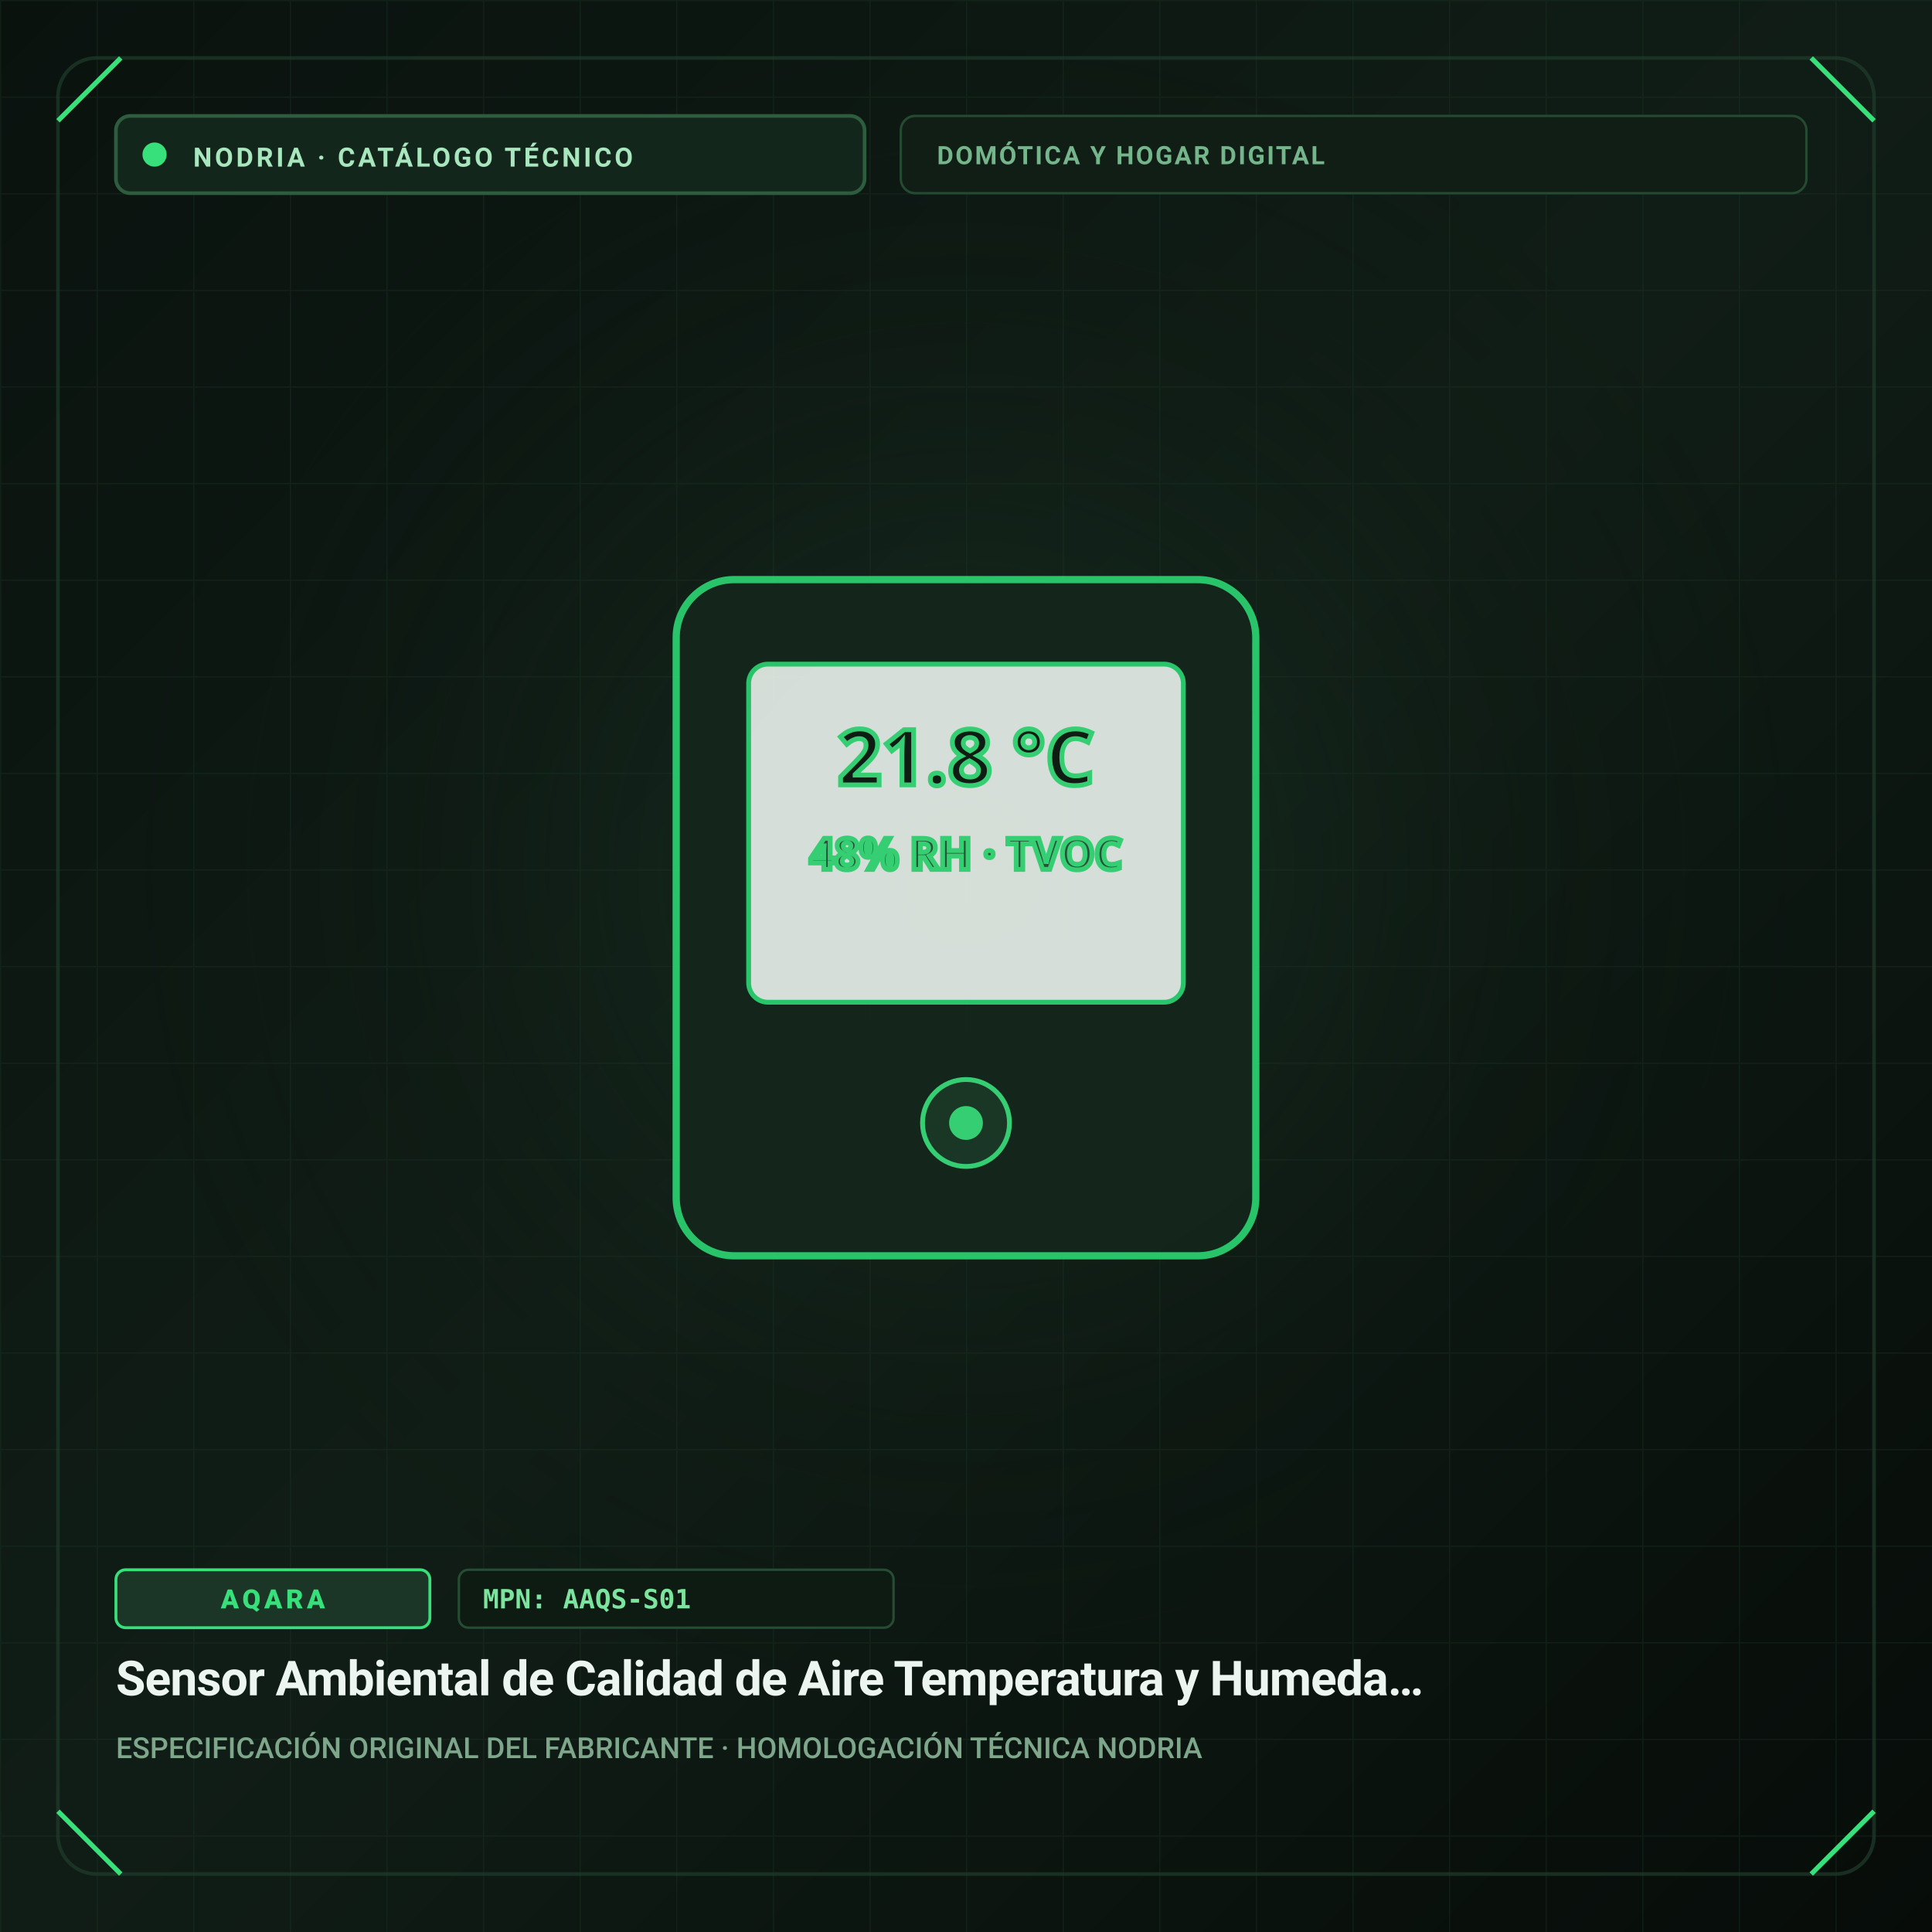
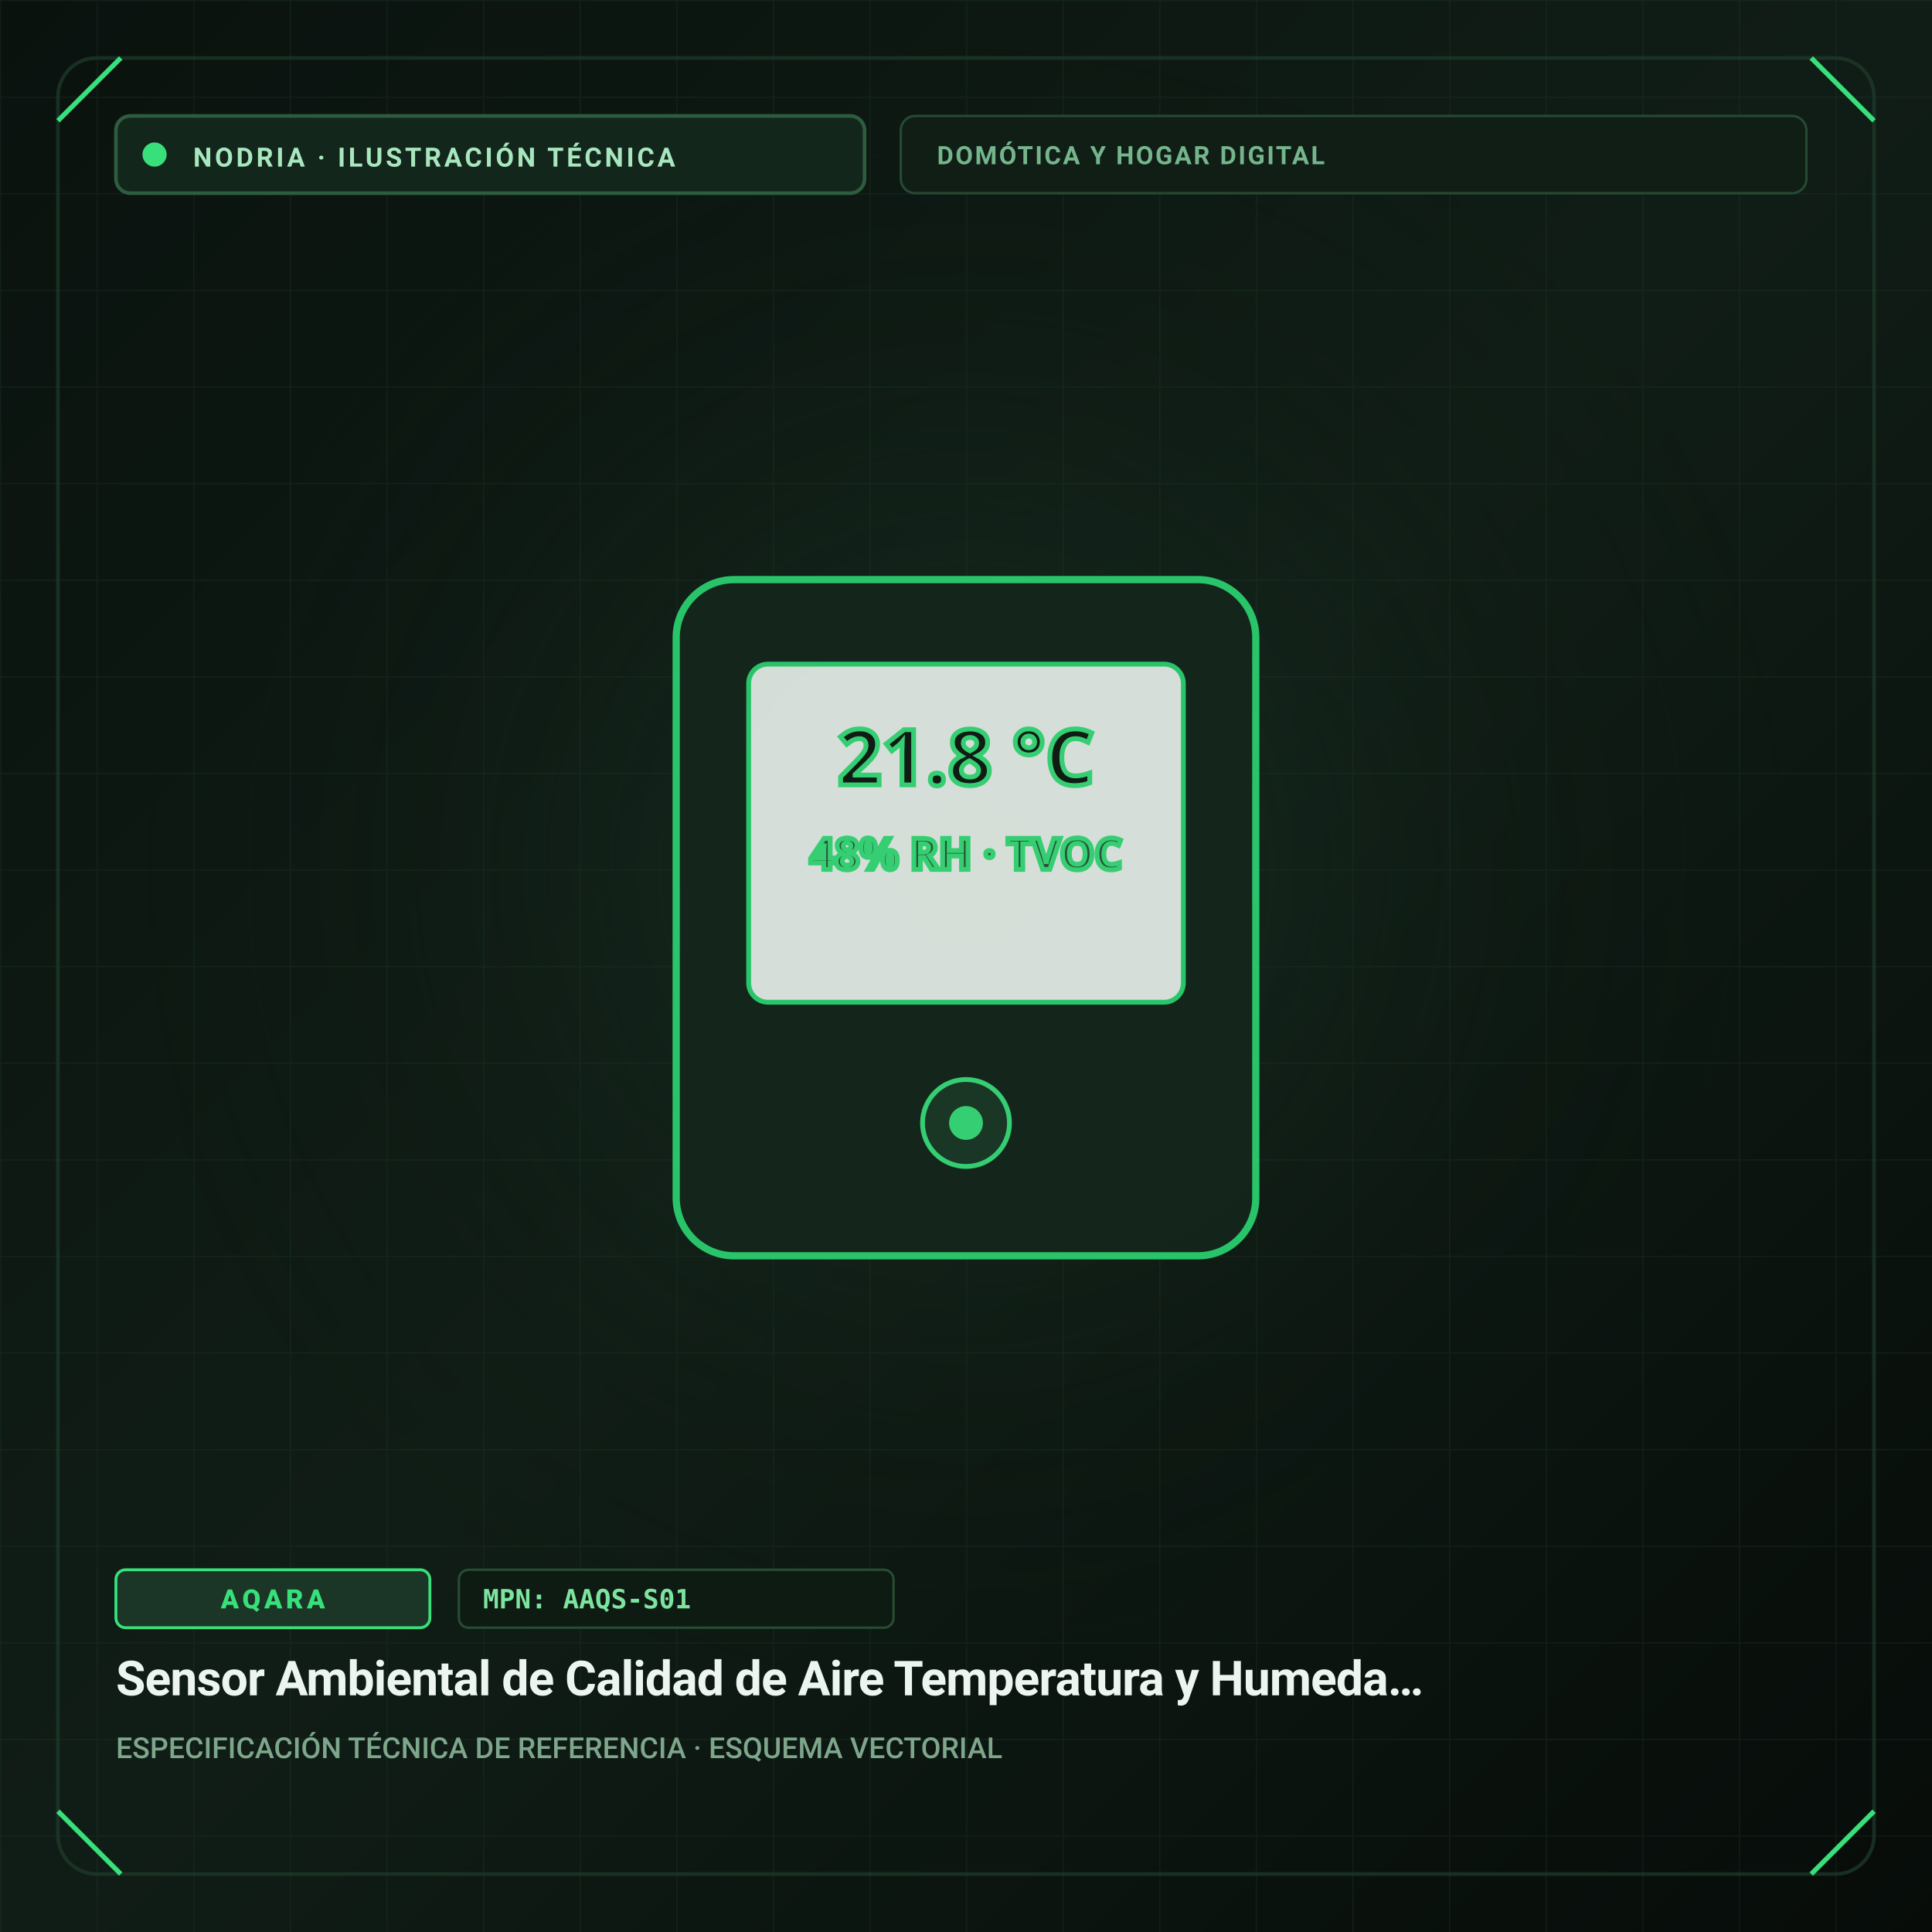
<svg xmlns="http://www.w3.org/2000/svg" viewBox="0 0 800 800" width="800" height="800">
  <defs>
    <linearGradient id="bg-grad" x1="0%" y1="0%" x2="100%" y2="100%">
      <stop offset="0%" stop-color="#0a120e" />
      <stop offset="50%" stop-color="#101d16" />
      <stop offset="100%" stop-color="#070c09" />
    </linearGradient>
    <radialGradient id="center-glow" cx="50%" cy="45%" r="45%">
      <stop offset="0%" stop-color="#234c34" stop-opacity="0.45" />
      <stop offset="70%" stop-color="#101e16" stop-opacity="0.1" />
      <stop offset="100%" stop-color="#0a120e" stop-opacity="0" />
    </radialGradient>
    <pattern id="tech-grid" width="40" height="40" patternUnits="userSpaceOnUse">
      <path d="M 40 0 L 0 0 0 40" fill="none" stroke="#1d3829" stroke-width="1" stroke-opacity="0.35" />
    </pattern>
  </defs>
  <rect width="800" height="800" fill="url(#bg-grad)" />
  <rect width="800" height="800" fill="url(#center-glow)" />
  <rect width="800" height="800" fill="url(#tech-grid)" />
  <rect x="24" y="24" width="752" height="752" rx="16" fill="none" stroke="#1f3d2b" stroke-width="1.5" stroke-opacity="0.7" />
  <line x1="24" y1="50" x2="50" y2="24" stroke="#38e07b" stroke-width="2" />
  <line x1="776" y1="50" x2="750" y2="24" stroke="#38e07b" stroke-width="2" />
  <line x1="24" y1="750" x2="50" y2="776" stroke="#38e07b" stroke-width="2" />
  <line x1="776" y1="750" x2="750" y2="776" stroke="#38e07b" stroke-width="2" />
  <g transform="translate(48, 48)">
    <rect x="0" y="0" width="310" height="32" rx="6" fill="#13261b" stroke="#2e5c3e" stroke-width="1.5" />
    <circle cx="16" cy="16" r="5" fill="#38e07b" />
-     <text x="32" y="21" font-family="-apple-system, BlinkMacSystemFont, 'Segoe UI', Roboto, sans-serif" font-size="11" font-weight="700" fill="#a8e6be" letter-spacing="1.2">NODRIA · CATÁLOGO TÉCNICO</text>
+     <text x="32" y="21" font-family="-apple-system, BlinkMacSystemFont, 'Segoe UI', Roboto, sans-serif" font-size="11" font-weight="700" fill="#a8e6be" letter-spacing="1.2">NODRIA · ILUSTRACIÓN TÉCNICA</text>
    <rect x="325" y="0" width="375" height="32" rx="6" fill="#101e16" stroke="#254a32" stroke-width="1" />
    <text x="340" y="20" font-family="-apple-system, BlinkMacSystemFont, 'Segoe UI', Roboto, sans-serif" font-size="10.5" font-weight="600" fill="#75b58c" letter-spacing="0.8">DOMÓTICA Y HOGAR DIGITAL</text>
  </g>
  <g id="product-schematic">
    <g stroke="#38e07b" stroke-width="2" fill="none" opacity="0.9">
      <rect x="280" y="240" width="240" height="280" rx="24" fill="#14261c" stroke="#2bd673" stroke-width="3" />
      <rect x="310" y="275" width="180" height="140" rx="8" fill="#eaf2ec" stroke="#2bd673" stroke-width="2" />
      <text x="400" y="325" font-family="sans-serif" font-size="32" font-weight="bold" fill="#0e1b13" text-anchor="middle">21.8 °C</text>
      <text x="400" y="360" font-family="sans-serif" font-size="18" font-weight="bold" fill="#2b543b" text-anchor="middle">48% RH · TVOC</text>
      <circle cx="400" cy="465" r="18" fill="#1b3827" stroke="#38e07b" stroke-width="2" />
      <circle cx="400" cy="465" r="6" fill="#38e07b" />
    </g>
  </g>
  <g transform="translate(48, 650)">
    <rect x="0" y="0" width="130" height="24" rx="4" fill="#1b3626" stroke="#38e07b" stroke-width="1.2" />
    <text x="65" y="16" font-family="-apple-system, BlinkMacSystemFont, 'Segoe UI', Roboto, sans-serif" font-size="11" font-weight="800" fill="#38e07b" letter-spacing="1.5" text-anchor="middle">AQARA</text>
    <rect x="142" y="0" width="180" height="24" rx="4" fill="#0e1b13" stroke="#264c33" stroke-width="1" />
    <text x="152" y="16" font-family="'SF Mono', Consolas, Monaco, monospace" font-size="11" font-weight="600" fill="#7ce49f">MPN: AAQS-S01</text>
    <text x="0" y="52" font-family="-apple-system, BlinkMacSystemFont, 'Segoe UI', Roboto, sans-serif" font-size="20" font-weight="700" fill="#ecf5ef" letter-spacing="-0.3">
      Sensor Ambiental de Calidad de Aire Temperatura y Humeda…
    </text>
    <text x="0" y="78" font-family="-apple-system, BlinkMacSystemFont, 'Segoe UI', Roboto, sans-serif" font-size="12" font-weight="500" fill="#7da68b">
-       ESPECIFICACIÓN ORIGINAL DEL FABRICANTE · HOMOLOGACIÓN TÉCNICA NODRIA
+       ESPECIFICACIÓN TÉCNICA DE REFERENCIA · ESQUEMA VECTORIAL
    </text>
  </g>
</svg>
